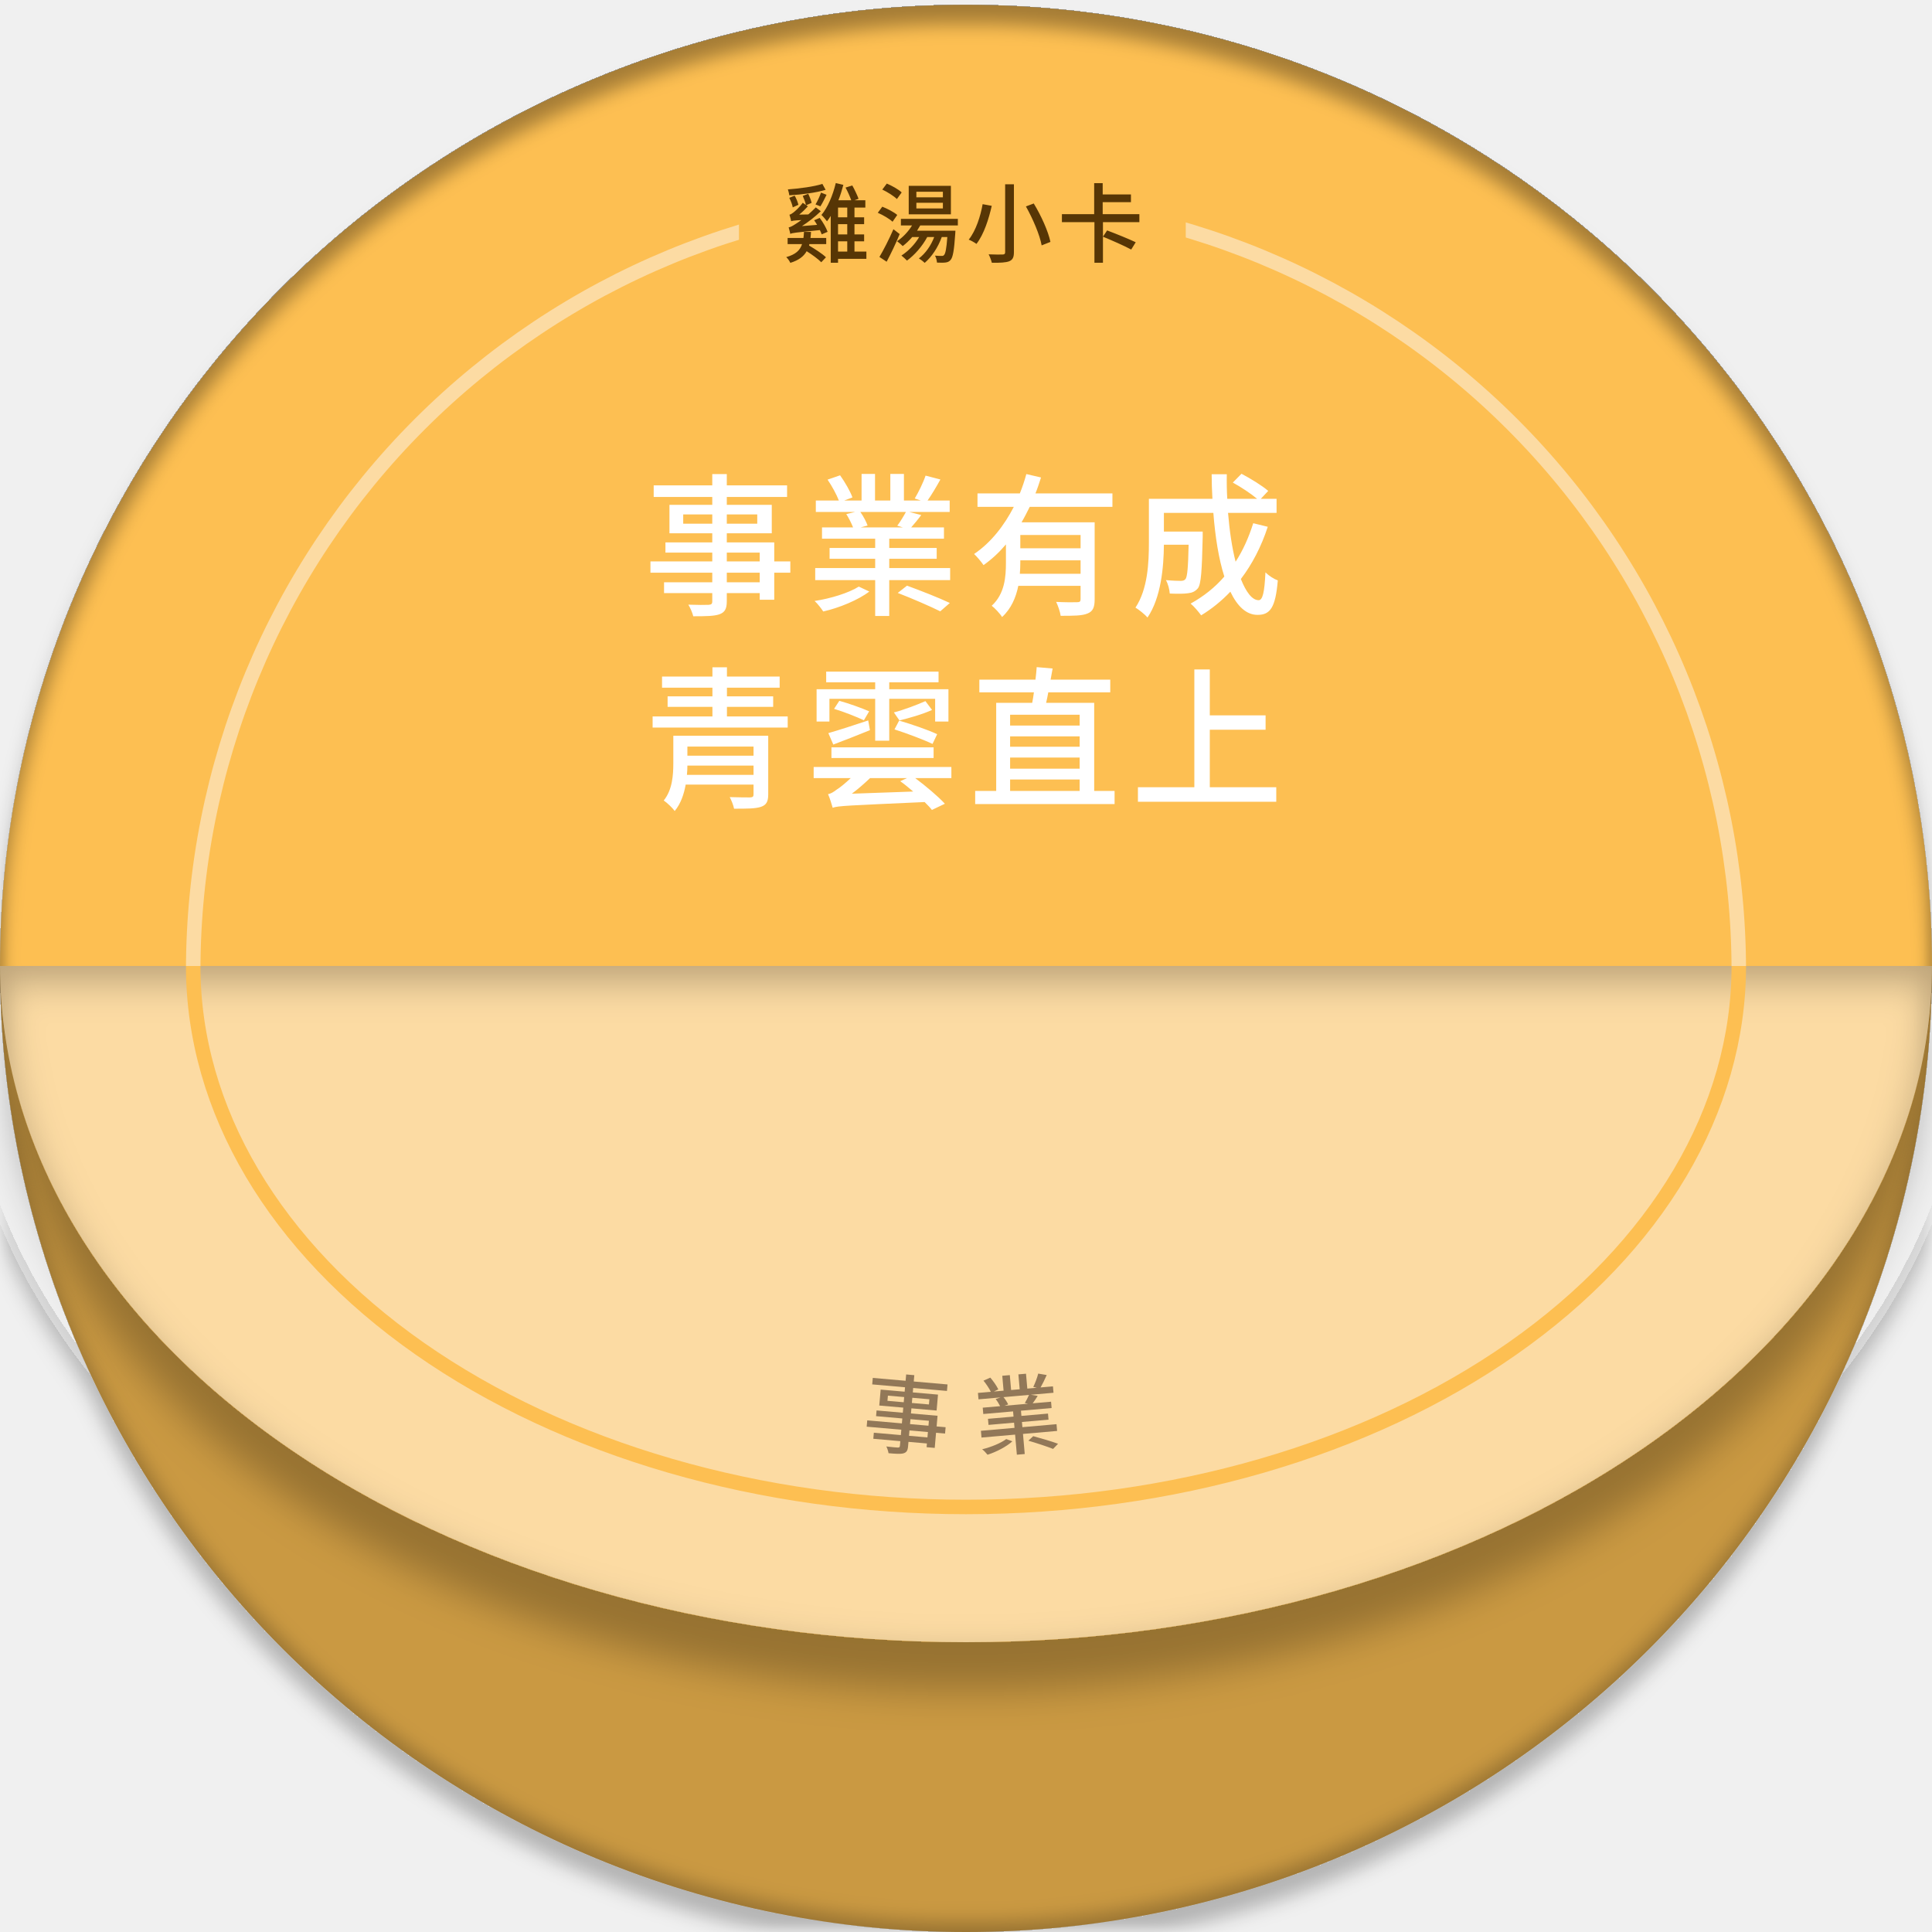
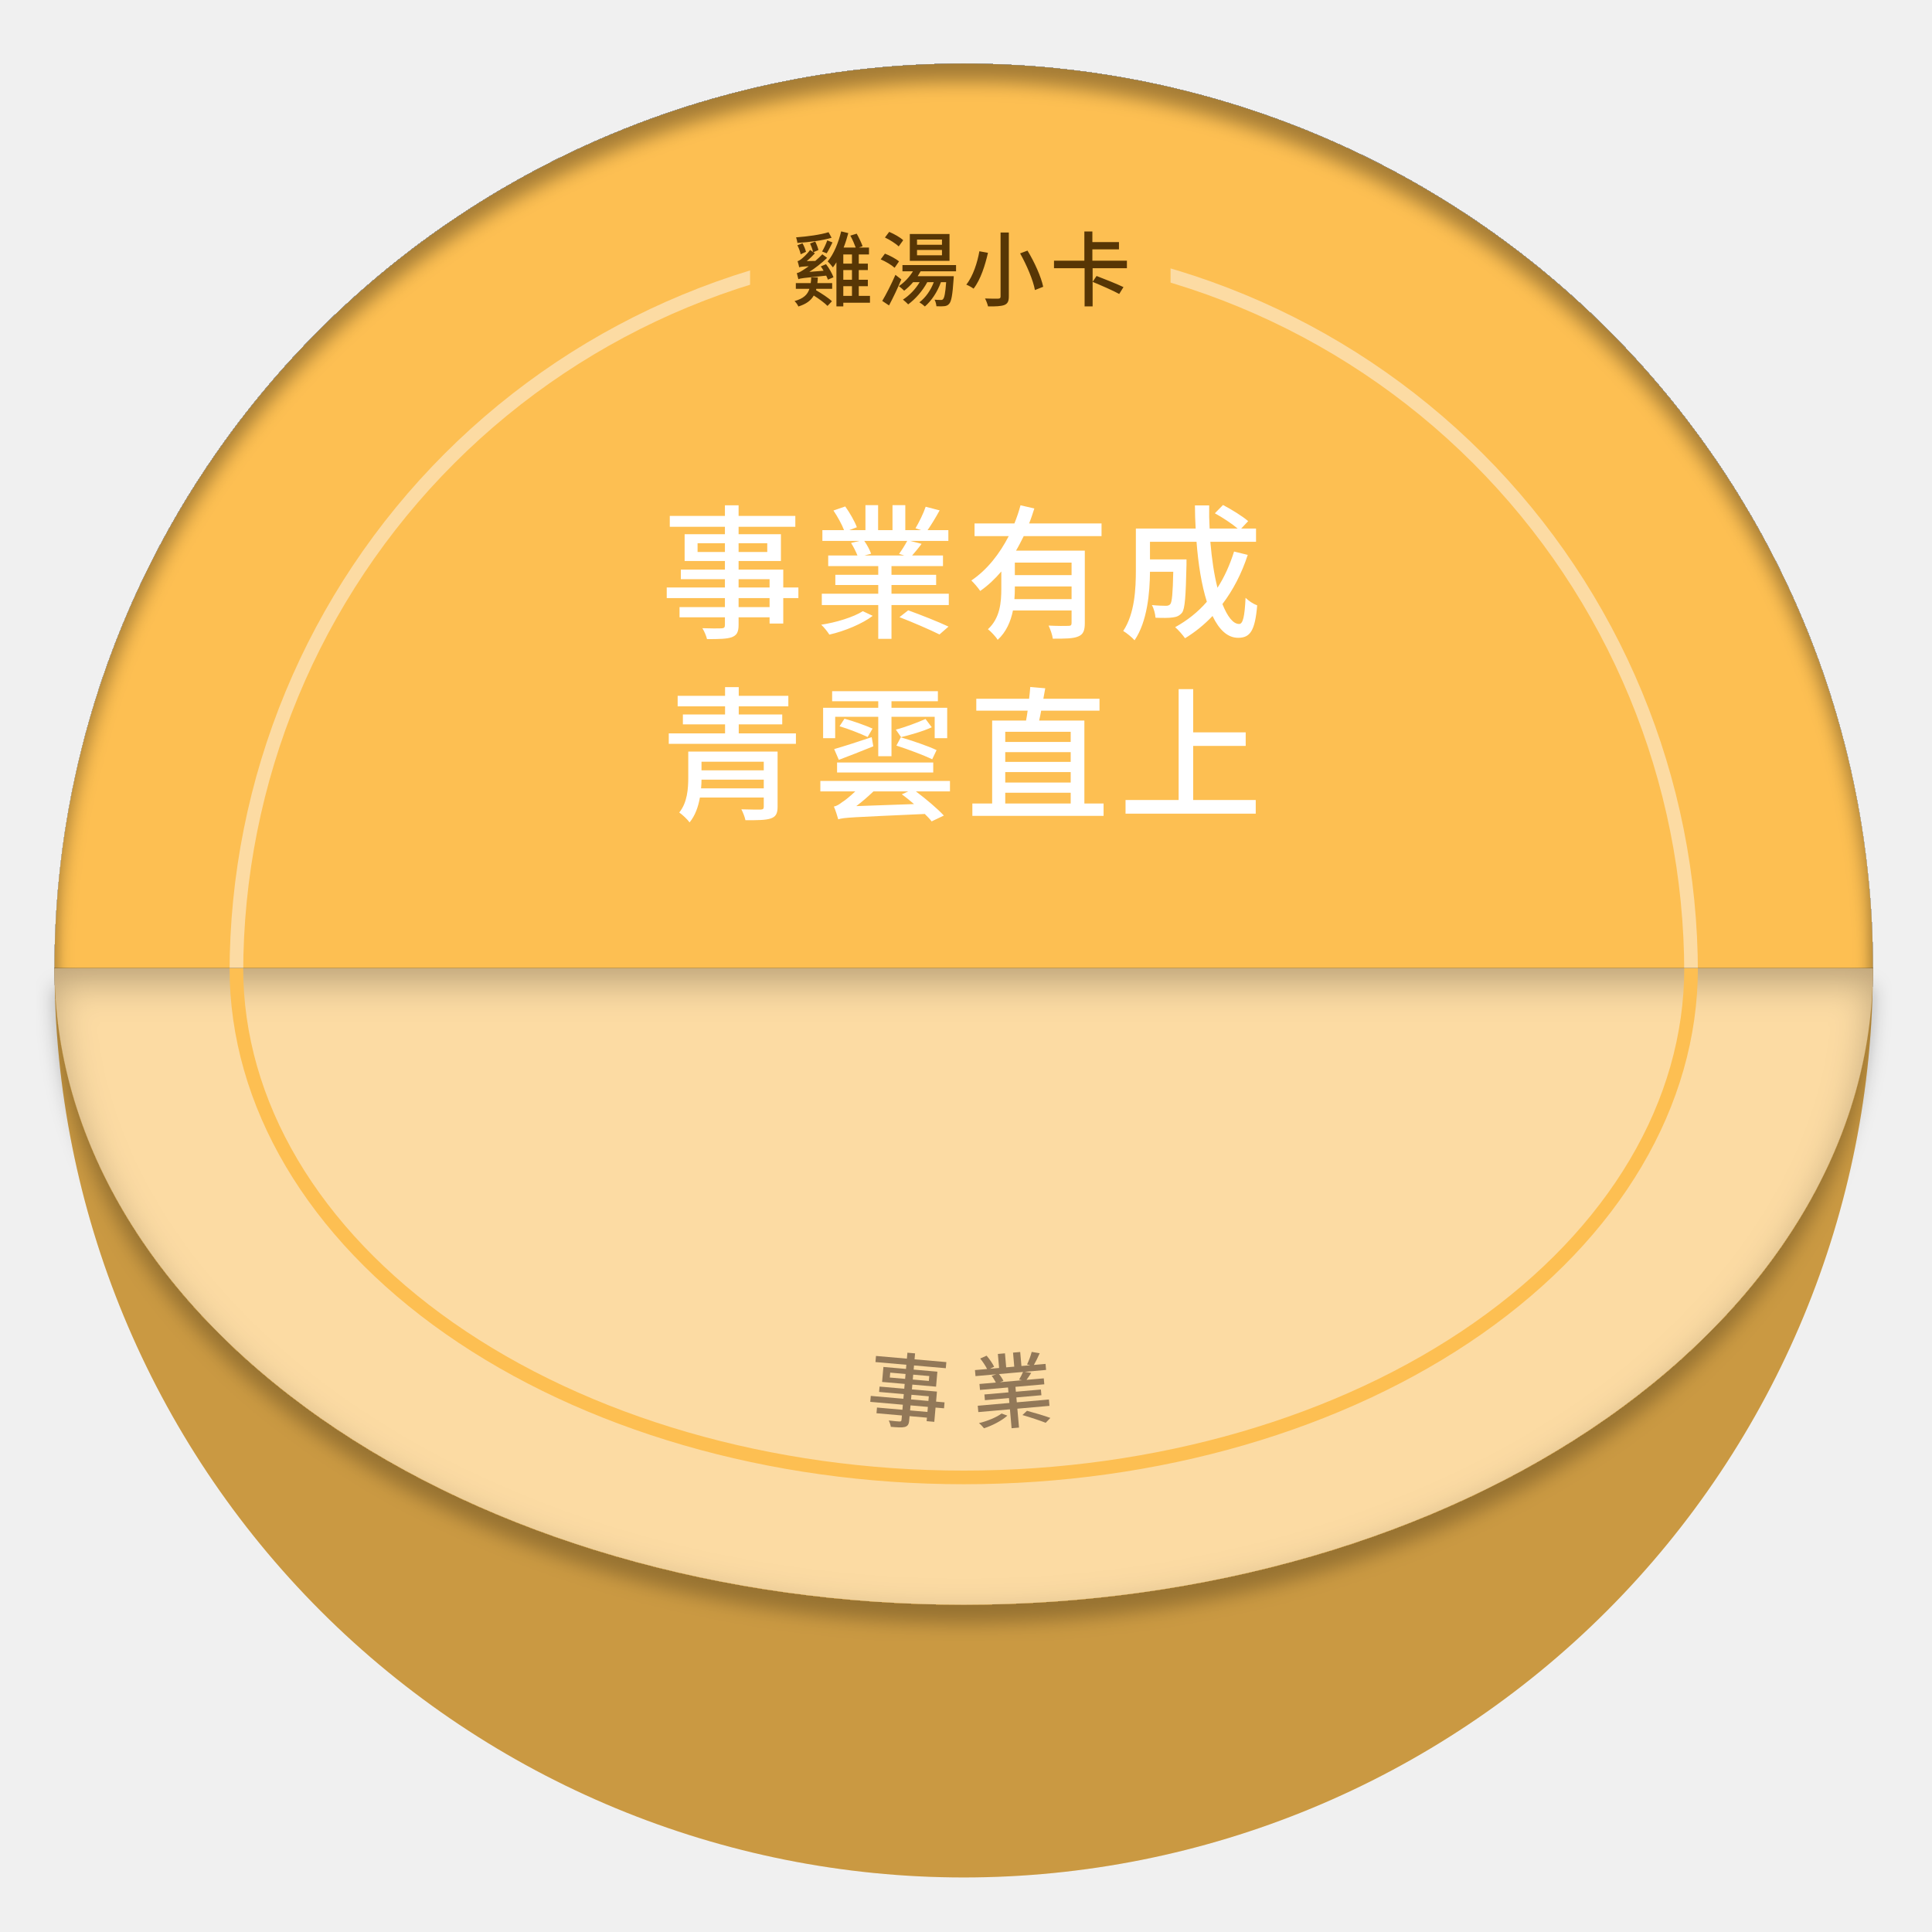
- <svg xmlns="http://www.w3.org/2000/svg" width="400" height="400" viewBox="0 0 400 400" fill="none">
-   <g clip-path="url(#clip0_114_12904)">
-     <g filter="url(#filter0_d_114_12904)">
-       <g filter="url(#filter1_i_114_12904)">
-         <path d="M400 200C400 147.222 378.929 96.606 341.421 59.286C303.914 21.966 253.043 1 200 1C146.957 1 96.086 21.966 58.579 59.286C21.071 96.606 8.00932e-06 147.222 0 200L400 200Z" fill="#FDBF52" />
-       </g>
-       <path d="M360 201C360 158.565 343.143 117.869 313.137 87.863C283.131 57.857 242.435 41 200 41C157.565 41 116.869 57.857 86.863 87.863C56.857 117.869 40 158.565 40 201" stroke="#FCDBA3" stroke-width="3" />
-       <g filter="url(#filter2_i_114_12904)">
-         <path d="M1.74846e-05 200C1.28474e-05 253.043 21.071 303.914 58.579 341.421C96.086 378.929 146.957 400 200 400C253.043 400 303.914 378.929 341.421 341.421C378.929 303.914 400 253.043 400 200L200 200L1.74846e-05 200Z" fill="#FDBF52" />
-         <path d="M1.74846e-05 200C1.28474e-05 253.043 21.071 303.914 58.579 341.421C96.086 378.929 146.957 400 200 400C253.043 400 303.914 378.929 341.421 341.421C378.929 303.914 400 253.043 400 200L200 200L1.74846e-05 200Z" fill="black" fill-opacity="0.2" />
-       </g>
-       <g filter="url(#filter3_di_114_12904)">
-         <path d="M1.22392e-05 200C8.99315e-06 237.13 21.071 272.74 58.579 298.995C96.086 325.25 146.957 340 200 340C253.043 340 303.914 325.25 341.421 298.995C378.929 272.74 400 237.13 400 200L200 200L1.22392e-05 200Z" fill="#FCDBA3" />
-       </g>
-       <path d="M40 200C40 229.704 56.857 258.192 86.863 279.196C116.869 300.2 157.565 312 200 312C242.435 312 283.131 300.2 313.137 279.196C343.143 258.192 360 229.704 360 200" stroke="#FDBF52" stroke-width="3" />
-       <path d="M157.292 120.552H150.476V118.568H157.292V120.552ZM150.476 114.408H157.292V116.232H150.476V114.408ZM141.452 108.424V106.504H147.468V108.424H141.452ZM156.78 106.504V108.424H150.476V106.504H156.78ZM163.628 116.232H160.3V112.296H150.476V110.408H159.788V104.52H150.476V102.888H162.956V100.488H150.476V98.152H147.468V100.488H135.34V102.888H147.468V104.52H138.604V110.408H147.468V112.296H137.772V114.408H147.468V116.232H134.668V118.568H147.468V120.552H137.484V122.792H147.468V124.488C147.468 125.032 147.276 125.192 146.7 125.224C146.188 125.256 144.268 125.256 142.508 125.192C142.924 125.832 143.372 126.92 143.532 127.592C146.22 127.592 147.884 127.56 148.972 127.176C150.06 126.76 150.476 126.088 150.476 124.456V122.792H157.292V124.168H160.3V118.568H163.628V116.232ZM177.804 121.448C175.756 122.76 171.884 123.944 168.652 124.424C169.26 124.968 170.028 125.96 170.444 126.6C173.74 125.864 177.74 124.2 179.98 122.472L177.804 121.448ZM185.868 122.76C188.78 123.88 192.684 125.576 194.668 126.568L196.652 124.84C194.508 123.816 190.604 122.28 187.788 121.256L185.868 122.76ZM187.564 105.992C187.116 106.824 186.38 108.04 185.772 108.84L186.924 109.192H178.188L179.628 108.808C179.372 108.072 178.764 106.888 178.124 105.992H187.564ZM184.108 117.608V115.688H193.932V113.448H184.108V111.528H195.436V109.192H188.652C189.292 108.456 190.028 107.592 190.732 106.632L188.236 105.992H196.62V103.624H192.044C192.876 102.44 193.836 100.84 194.7 99.272L191.628 98.472C191.148 99.912 190.156 101.928 189.388 103.208L190.636 103.624H187.148V98.12H184.332V103.624H181.164V98.12H178.38V103.624H174.796L176.492 102.984C176.044 101.736 174.924 99.784 173.932 98.408L171.34 99.304C172.236 100.616 173.196 102.376 173.676 103.624H168.908V105.992H177.068L175.212 106.44C175.756 107.272 176.3 108.392 176.62 109.192H170.188V111.528H181.196V113.448H171.756V115.688H181.196V117.608H168.78V120.104H181.196V127.528H184.108V120.104H196.716V117.608H184.108ZM223.724 113.512H211.244V110.76H223.724V113.512ZM211.148 118.792C211.212 118.024 211.244 117.256 211.244 116.552V116.008H223.724V118.792H211.148ZM230.316 104.936V102.152H214.38C214.828 101.064 215.18 99.944 215.532 98.856L212.492 98.152C212.14 99.464 211.692 100.808 211.148 102.152H202.38V104.936H209.9C207.916 108.776 205.196 112.328 201.676 114.696C202.284 115.272 203.18 116.328 203.628 117C205.356 115.784 206.892 114.344 208.268 112.712V116.488C208.268 119.464 208.012 122.952 205.324 125.416C205.9 125.832 207.084 127.08 207.468 127.752C209.356 126.024 210.348 123.688 210.828 121.288H223.724V124.04C223.724 124.52 223.564 124.68 223.02 124.68C222.476 124.712 220.556 124.712 218.668 124.616C219.052 125.416 219.5 126.696 219.596 127.496C222.252 127.496 224.044 127.496 225.164 127.016C226.316 126.568 226.636 125.672 226.636 124.072V108.136H211.5C212.108 107.112 212.652 106.024 213.196 104.936H230.316ZM259.468 108.328C258.54 111.272 257.356 113.928 255.82 116.296C255.084 113.448 254.572 109.992 254.252 106.184H264.3V103.272H261.036L262.572 101.64C261.324 100.552 258.924 99.08 257.036 98.088L255.244 99.912C256.94 100.84 259.02 102.216 260.268 103.272H254.092C253.996 101.608 253.964 99.912 253.996 98.184H250.86C250.86 99.88 250.924 101.608 251.02 103.272H237.868V112.328C237.868 116.456 237.644 121.96 235.084 125.8C235.756 126.184 237.068 127.24 237.58 127.848C240.396 123.72 240.94 117.32 240.972 112.776H246.092C245.996 117.608 245.804 119.432 245.452 119.88C245.228 120.168 244.908 120.264 244.46 120.264C243.948 120.264 242.7 120.232 241.388 120.104C241.836 120.872 242.124 122.024 242.188 122.888C243.724 122.952 245.164 122.952 245.964 122.824C246.828 122.728 247.436 122.472 248.012 121.8C248.684 120.904 248.844 118.152 249.004 111.208V110.056H240.972V106.184H251.212C251.596 111.176 252.332 115.752 253.484 119.368C251.532 121.64 249.164 123.496 246.508 124.968C247.18 125.512 248.236 126.76 248.684 127.4C250.892 126.056 252.908 124.424 254.732 122.504C256.172 125.512 258.028 127.304 260.364 127.304C262.988 127.304 264.076 125.8 264.556 120.168C263.756 119.88 262.7 119.208 261.996 118.504C261.804 122.632 261.42 124.264 260.588 124.264C259.244 124.264 257.996 122.6 256.908 119.88C259.244 116.808 261.132 113.192 262.476 109.064L259.468 108.328ZM142.22 160.424C142.284 159.784 142.316 159.112 142.316 158.504H156.012V160.424H142.22ZM156.012 154.568V156.456H142.316V154.568H156.012ZM159.052 152.328H139.404V158.024C139.404 160.456 139.212 163.528 137.42 165.736C138.06 166.152 139.276 167.304 139.692 167.912C140.94 166.408 141.612 164.424 141.964 162.44H156.012V164.456C156.012 164.936 155.852 165.064 155.308 165.096C154.828 165.096 152.844 165.096 151.084 165.032C151.436 165.704 151.852 166.728 151.98 167.432C154.604 167.432 156.396 167.432 157.548 167.048C158.668 166.664 159.052 165.96 159.052 164.488V152.328ZM150.508 148.328V146.344H160.076V144.168H150.508V142.376H161.42V140.072H150.508V138.152H147.5V140.072H137.068V142.376H147.5V144.168H138.22V146.344H147.5V148.328H135.116V150.632H163.084V148.328H150.508ZM171.724 144.68H181.196V153.352H184.108V144.68H193.612V149.384H196.364V142.696H184.108V141.256H194.316V139.048H171.052V141.256H181.196V142.696H169.068V149.384H171.724V144.68ZM172.524 154.152C174.764 153.32 177.484 152.232 180.108 151.176L179.756 149.16C176.716 150.184 173.612 151.176 171.5 151.784L172.524 154.152ZM172.684 146.76C174.732 147.368 177.452 148.456 178.86 149.128L179.948 147.272C178.508 146.632 175.756 145.64 173.772 145.096L172.684 146.76ZM193.292 154.728H172.14V156.936H193.292V154.728ZM185.196 151.016C187.788 151.848 191.276 153.16 193.068 154.024L194.028 152.008C192.172 151.112 188.652 149.928 186.156 149.192L185.196 151.016ZM191.596 145.16C189.932 145.896 187.02 147.016 185.068 147.496L186.22 149.16C188.172 148.68 190.956 147.912 192.972 146.984L191.596 145.16ZM176.364 164.328C177.644 163.368 178.924 162.248 180.14 161.096H187.788L186.38 161.736C187.244 162.344 188.172 163.112 189.068 163.88L176.364 164.328ZM196.972 158.792H168.46V161.096H176.14C174.956 162.216 173.804 163.144 173.292 163.432C172.588 163.976 172.012 164.328 171.436 164.424C171.788 165.192 172.236 166.632 172.396 167.24C173.58 166.824 175.308 166.792 191.436 166.056C192.044 166.664 192.588 167.208 192.94 167.688L195.628 166.408C194.252 164.904 191.66 162.728 189.484 161.096H196.972V158.792ZM209.132 161.384H223.532V163.752H209.132V161.384ZM223.532 147.976V150.216H209.132V147.976H223.532ZM223.532 154.6H209.132V152.456H223.532V154.6ZM209.132 156.84H223.532V159.144H209.132V156.84ZM226.54 163.752V145.512H216.588C216.748 144.808 216.908 144.104 217.036 143.336H229.868V140.712H217.516L217.932 138.408L214.636 138.12C214.572 138.888 214.508 139.816 214.38 140.712H202.764V143.336H214.06C213.964 144.104 213.836 144.84 213.708 145.512H206.252V163.752H201.9V166.472H230.764V163.752H226.54ZM250.476 162.984V151.08H262.028V148.104H250.476V138.6H247.276V162.984H235.596V165.992H264.236V162.984H250.476Z" fill="white" />
-       <rect x="153" y="32" width="92.5" height="26" fill="#FDBF52" />
-       <path d="M170.268 38.078C168.522 38.636 165.588 39.032 163.122 39.212C163.23 39.554 163.374 40.058 163.41 40.436C165.93 40.292 168.936 39.914 170.934 39.302L170.268 38.078ZM169.854 42.722C170.25 42.11 170.7 41.21 171.132 40.328L169.98 39.878C169.728 40.634 169.242 41.66 168.846 42.326L169.854 42.722ZM165.3 42.398C165.174 41.858 164.868 41.084 164.526 40.508L163.41 40.958C163.716 41.552 164.04 42.38 164.13 42.938L165.3 42.398ZM166.452 48.014C166.434 48.464 166.398 48.896 166.344 49.274H163.068V50.534H166.056C165.642 51.83 164.742 52.676 162.78 53.234C163.086 53.504 163.482 54.062 163.626 54.422C165.372 53.882 166.398 53.09 167.01 52.01C168.162 52.73 169.404 53.648 170.034 54.296L171.006 53.27C170.25 52.532 168.738 51.56 167.514 50.84L167.568 50.534H171.06V49.274H167.802C167.856 48.878 167.892 48.446 167.91 48.014H166.452ZM168.558 45.602C168.774 45.89 168.972 46.214 169.17 46.556L166.038 46.808C167.352 45.962 168.684 44.936 169.944 43.73L168.9 42.938C168.414 43.442 167.874 43.946 167.352 44.396L165.462 44.432C166.074 43.946 166.704 43.334 167.262 42.722L166.92 42.488L168.036 42.002C167.928 41.48 167.622 40.706 167.334 40.13L166.2 40.562C166.47 41.156 166.758 41.912 166.848 42.434L166.2 41.984C165.534 42.938 164.544 43.784 164.238 44.018C163.95 44.234 163.698 44.396 163.446 44.45C163.572 44.81 163.752 45.512 163.806 45.8C164.04 45.71 164.364 45.638 165.912 45.566C165.372 45.944 164.94 46.25 164.688 46.394C164.112 46.772 163.68 47.006 163.284 47.078C163.392 47.438 163.572 48.158 163.626 48.428C164.04 48.212 164.652 48.158 169.746 47.636C169.908 47.96 170.034 48.266 170.124 48.518L171.348 47.996C171.06 47.186 170.394 45.998 169.71 45.116L168.558 45.602ZM173.508 49.958H175.416V52.082H173.508V49.958ZM175.416 44.99H173.508V42.974H175.416V44.99ZM175.416 48.536H173.508V46.412H175.416V48.536ZM179.376 52.082H176.91V49.958H178.908V48.536H176.91V46.412H178.908V44.99H176.91V42.974H179.16V41.462H176.91L177.756 41.156C177.486 40.418 176.946 39.266 176.46 38.402L175.056 38.834C175.506 39.626 175.974 40.724 176.244 41.462H173.58C173.994 40.436 174.318 39.356 174.606 38.276L173.04 37.898C172.428 40.418 171.402 42.92 170.07 44.504C170.412 44.81 170.988 45.494 171.222 45.818C171.492 45.476 171.744 45.116 171.996 44.702V54.404H173.508V53.594H179.376V52.082ZM195.216 40.85H189.726V39.698H195.216V40.85ZM195.216 43.154H189.726V41.984H195.216V43.154ZM196.872 38.474H188.142V44.378H196.872V38.474ZM186.684 39.842C186.036 39.212 184.668 38.456 183.606 38.006L182.67 39.248C183.732 39.752 185.082 40.598 185.694 41.21L186.684 39.842ZM185.766 44.504C185.1 43.928 183.732 43.208 182.67 42.794L181.734 44.054C182.832 44.522 184.164 45.314 184.794 45.908L185.766 44.504ZM184.974 47.456C184.092 49.508 182.904 51.812 182.076 53.198L183.57 54.188C184.47 52.496 185.496 50.354 186.27 48.464L184.974 47.456ZM198.312 46.682V45.314H186.522V46.682H188.826C188.052 47.96 186.918 49.148 185.73 49.94C186.072 50.192 186.648 50.678 186.9 50.948C187.566 50.444 188.25 49.796 188.862 49.076H190.302C189.402 50.606 188.052 51.992 186.63 52.91C186.954 53.162 187.53 53.684 187.782 53.954C189.366 52.784 190.932 51.02 191.976 49.076H193.416C192.732 50.876 191.616 52.46 190.248 53.504C190.59 53.702 191.202 54.17 191.454 54.422C192.912 53.162 194.19 51.254 194.982 49.076H196.134C195.954 51.524 195.738 52.496 195.468 52.784C195.324 52.964 195.18 53 194.946 52.982C194.712 52.982 194.172 52.982 193.578 52.928C193.812 53.306 193.956 53.936 193.992 54.368C194.694 54.404 195.378 54.404 195.756 54.35C196.188 54.296 196.512 54.17 196.8 53.828C197.286 53.288 197.538 51.884 197.772 48.41C197.79 48.194 197.808 47.762 197.808 47.762H189.87C190.104 47.402 190.32 47.042 190.518 46.682H198.312ZM208.104 38.15V52.208C208.104 52.568 207.978 52.676 207.6 52.694C207.222 52.712 205.908 52.712 204.684 52.658C204.954 53.144 205.242 53.936 205.35 54.404C207.06 54.422 208.212 54.368 208.932 54.098C209.634 53.81 209.922 53.324 209.922 52.208V38.15H208.104ZM212.406 42.74C213.864 45.332 215.286 48.68 215.664 50.804L217.482 50.084C217.032 47.906 215.556 44.63 214.026 42.128L212.406 42.74ZM203.442 42.272C203.028 44.648 202.074 47.744 200.562 49.616C201.012 49.778 201.75 50.192 202.164 50.498C203.73 48.5 204.738 45.242 205.332 42.614L203.442 42.272ZM235.14 50.156C233.754 49.49 231.036 48.392 229.218 47.708L228.354 49.004C230.226 49.778 232.908 50.948 234.204 51.668L235.14 50.156ZM235.896 45.998V44.342H228.3V41.858H234.15V40.256H228.3V37.916H226.536V44.342H219.858V45.998H226.59V54.404H228.354V45.998H235.896Z" fill="#573605" />
-       <path d="M192.018 297.6L188.199 297.266L188.296 296.154L192.115 296.488L192.018 297.6ZM188.5 293.823L192.319 294.157L192.23 295.179L188.411 294.845L188.5 293.823ZM183.737 290.028L183.831 288.952L187.202 289.247L187.108 290.323L183.737 290.028ZM192.42 289.703L192.326 290.779L188.793 290.47L188.887 289.394L192.42 289.703ZM195.78 295.49L193.916 295.327L194.108 293.121L188.604 292.64L188.696 291.582L193.914 292.038L194.203 288.739L188.985 288.282L189.065 287.368L196.058 287.98L196.176 286.635L189.182 286.023L189.297 284.714L187.611 284.567L187.497 285.876L180.701 285.281L180.583 286.626L187.379 287.22L187.299 288.135L182.332 287.7L182.043 291L187.011 291.434L186.918 292.492L181.485 292.017L181.381 293.2L186.814 293.676L186.725 294.698L179.552 294.07L179.438 295.379L186.61 296.007L186.513 297.119L180.919 296.629L180.809 297.884L186.403 298.374L186.32 299.324C186.294 299.629 186.178 299.709 185.854 299.699C185.565 299.692 184.489 299.598 183.506 299.475C183.708 299.855 183.906 300.486 183.963 300.871C185.469 301.002 186.403 301.066 187.031 300.904C187.661 300.724 187.927 300.368 188.007 299.454L188.089 298.521L191.908 298.855L191.841 299.626L193.526 299.774L193.801 296.636L195.666 296.799L195.78 295.49Z" fill="#927858" />
-       <path d="M208.331 297.941C207.248 298.776 205.136 299.63 203.349 300.057C203.716 300.332 204.195 300.85 204.46 301.189C206.271 300.615 208.43 299.486 209.601 298.408L208.331 297.941ZM212.915 298.281C214.601 298.765 216.872 299.524 218.032 299.983L219.059 298.917C217.808 298.449 215.545 297.779 213.917 297.344L212.915 298.281ZM213.043 288.801C212.833 289.29 212.48 290.007 212.178 290.485L212.841 290.626L207.946 291.054L208.734 290.768C208.554 290.368 208.156 289.735 207.753 289.264L213.043 288.801ZM211.676 295.48L211.582 294.404L217.087 293.922L216.977 292.667L211.472 293.149L211.378 292.073L217.725 291.518L217.611 290.209L213.809 290.541C214.132 290.097 214.502 289.577 214.849 289.005L213.419 288.768L218.117 288.357L218.001 287.03L215.437 287.255C215.845 286.551 216.305 285.607 216.712 284.686L214.951 284.388C214.753 285.219 214.296 286.397 213.928 287.152L214.648 287.324L212.694 287.495L212.424 284.411L210.846 284.549L211.116 287.633L209.34 287.788L209.071 284.704L207.511 284.84L207.78 287.925L205.772 288.1L206.691 287.659C206.379 286.981 205.656 285.942 205.032 285.22L203.624 285.849C204.19 286.54 204.814 287.479 205.144 288.155L202.473 288.389L202.589 289.716L207.161 289.316L206.143 289.658C206.489 290.097 206.849 290.698 207.067 291.131L203.463 291.446L203.577 292.755L209.746 292.216L209.84 293.292L204.55 293.754L204.66 295.01L209.95 294.547L210.044 295.623L203.087 296.231L203.209 297.63L210.166 297.021L210.53 301.181L212.162 301.039L211.798 296.879L218.863 296.26L218.741 294.862L211.676 295.48Z" fill="#927858" />
-     </g>
+ <svg xmlns="http://www.w3.org/2000/svg" width="425" height="425" viewBox="0 0 425 425" fill="none">
+   <g filter="url(#filter0_i_114_12904)">
+     <path d="M412 213C412 160.222 390.929 109.605 353.421 72.286C315.914 34.966 265.043 14 212 14C158.957 14 108.086 34.966 70.579 72.286C33.071 109.605 12 160.222 12 213L412 213Z" fill="#FDBF52" />
  </g>
+   <path d="M372 214C372 171.565 355.143 130.869 325.137 100.863C295.131 70.857 254.435 54 212 54C169.565 54 128.869 70.857 98.863 100.863C68.857 130.869 52 171.565 52 214" stroke="#FCDBA3" stroke-width="3" />
+   <path d="M12 213C12 266.043 33.071 316.914 70.579 354.421C108.086 391.929 158.957 413 212 413C265.043 413 315.914 391.929 353.421 354.421C390.929 316.914 412 266.043 412 213L212 213L12 213Z" fill="#FDBF52" />
+   <path d="M12 213C12 266.043 33.071 316.914 70.579 354.421C108.086 391.929 158.957 413 212 413C265.043 413 315.914 391.929 353.421 354.421C390.929 316.914 412 266.043 412 213L212 213L12 213Z" fill="black" fill-opacity="0.2" />
+   <g filter="url(#filter1_di_114_12904)">
+     <path d="M12 213C12 250.13 33.071 285.74 70.579 311.995C108.086 338.25 158.957 353 212 353C265.043 353 315.914 338.25 353.421 311.995C390.929 285.74 412 250.13 412 213L212 213L12 213Z" fill="#FCDBA3" />
+   </g>
+   <path d="M52 213C52 242.704 68.857 271.192 98.863 292.196C128.869 313.2 169.565 325 212 325C254.435 325 295.131 313.2 325.137 292.196C355.143 271.192 372 242.704 372 213" stroke="#FDBF52" stroke-width="3" />
+   <path d="M169.292 133.552H162.476V131.568H169.292V133.552ZM162.476 127.408H169.292V129.232H162.476V127.408ZM153.452 121.424V119.504H159.468V121.424H153.452ZM168.78 119.504V121.424H162.476V119.504H168.78ZM175.628 129.232H172.3V125.296H162.476V123.408H171.788V117.52H162.476V115.888H174.956V113.488H162.476V111.152H159.468V113.488H147.34V115.888H159.468V117.52H150.604V123.408H159.468V125.296H149.772V127.408H159.468V129.232H146.668V131.568H159.468V133.552H149.484V135.792H159.468V137.488C159.468 138.032 159.276 138.192 158.7 138.224C158.188 138.256 156.268 138.256 154.508 138.192C154.924 138.832 155.372 139.92 155.532 140.592C158.22 140.592 159.884 140.56 160.972 140.176C162.06 139.76 162.476 139.088 162.476 137.456V135.792H169.292V137.168H172.3V131.568H175.628V129.232ZM189.804 134.448C187.756 135.76 183.884 136.944 180.652 137.424C181.26 137.968 182.028 138.96 182.444 139.6C185.74 138.864 189.74 137.2 191.98 135.472L189.804 134.448ZM197.868 135.76C200.78 136.88 204.684 138.576 206.668 139.568L208.652 137.84C206.508 136.816 202.604 135.28 199.788 134.256L197.868 135.76ZM199.564 118.992C199.116 119.824 198.38 121.04 197.772 121.84L198.924 122.192H190.188L191.628 121.808C191.372 121.072 190.764 119.888 190.124 118.992H199.564ZM196.108 130.608V128.688H205.932V126.448H196.108V124.528H207.436V122.192H200.652C201.292 121.456 202.028 120.592 202.732 119.632L200.236 118.992H208.62V116.624H204.044C204.876 115.44 205.836 113.84 206.7 112.272L203.628 111.472C203.148 112.912 202.156 114.928 201.388 116.208L202.636 116.624H199.148V111.12H196.332V116.624H193.164V111.12H190.38V116.624H186.796L188.492 115.984C188.044 114.736 186.924 112.784 185.932 111.408L183.34 112.304C184.236 113.616 185.196 115.376 185.676 116.624H180.908V118.992H189.068L187.212 119.44C187.756 120.272 188.3 121.392 188.62 122.192H182.188V124.528H193.196V126.448H183.756V128.688H193.196V130.608H180.78V133.104H193.196V140.528H196.108V133.104H208.716V130.608H196.108ZM235.724 126.512H223.244V123.76H235.724V126.512ZM223.148 131.792C223.212 131.024 223.244 130.256 223.244 129.552V129.008H235.724V131.792H223.148ZM242.316 117.936V115.152H226.38C226.828 114.064 227.18 112.944 227.532 111.856L224.492 111.152C224.14 112.464 223.692 113.808 223.148 115.152H214.38V117.936H221.9C219.916 121.776 217.196 125.328 213.676 127.696C214.284 128.272 215.18 129.328 215.628 130C217.356 128.784 218.892 127.344 220.268 125.712V129.488C220.268 132.464 220.012 135.952 217.324 138.416C217.9 138.832 219.084 140.08 219.468 140.752C221.356 139.024 222.348 136.688 222.828 134.288H235.724V137.04C235.724 137.52 235.564 137.68 235.02 137.68C234.476 137.712 232.556 137.712 230.668 137.616C231.052 138.416 231.5 139.696 231.596 140.496C234.252 140.496 236.044 140.496 237.164 140.016C238.316 139.568 238.636 138.672 238.636 137.072V121.136H223.5C224.108 120.112 224.652 119.024 225.196 117.936H242.316ZM271.468 121.328C270.54 124.272 269.356 126.928 267.82 129.296C267.084 126.448 266.572 122.992 266.252 119.184H276.3V116.272H273.036L274.572 114.64C273.324 113.552 270.924 112.08 269.036 111.088L267.244 112.912C268.94 113.84 271.02 115.216 272.268 116.272H266.092C265.996 114.608 265.964 112.912 265.996 111.184H262.86C262.86 112.88 262.924 114.608 263.02 116.272H249.868V125.328C249.868 129.456 249.644 134.96 247.084 138.8C247.756 139.184 249.068 140.24 249.58 140.848C252.396 136.72 252.94 130.32 252.972 125.776H258.092C257.996 130.608 257.804 132.432 257.452 132.88C257.228 133.168 256.908 133.264 256.46 133.264C255.948 133.264 254.7 133.232 253.388 133.104C253.836 133.872 254.124 135.024 254.188 135.888C255.724 135.952 257.164 135.952 257.964 135.824C258.828 135.728 259.436 135.472 260.012 134.8C260.684 133.904 260.844 131.152 261.004 124.208V123.056H252.972V119.184H263.212C263.596 124.176 264.332 128.752 265.484 132.368C263.532 134.64 261.164 136.496 258.508 137.968C259.18 138.512 260.236 139.76 260.684 140.4C262.892 139.056 264.908 137.424 266.732 135.504C268.172 138.512 270.028 140.304 272.364 140.304C274.988 140.304 276.076 138.8 276.556 133.168C275.756 132.88 274.7 132.208 273.996 131.504C273.804 135.632 273.42 137.264 272.588 137.264C271.244 137.264 269.996 135.6 268.908 132.88C271.244 129.808 273.132 126.192 274.476 122.064L271.468 121.328ZM154.22 173.424C154.284 172.784 154.316 172.112 154.316 171.504H168.012V173.424H154.22ZM168.012 167.568V169.456H154.316V167.568H168.012ZM171.052 165.328H151.404V171.024C151.404 173.456 151.212 176.528 149.42 178.736C150.06 179.152 151.276 180.304 151.692 180.912C152.94 179.408 153.612 177.424 153.964 175.44H168.012V177.456C168.012 177.936 167.852 178.064 167.308 178.096C166.828 178.096 164.844 178.096 163.084 178.032C163.436 178.704 163.852 179.728 163.98 180.432C166.604 180.432 168.396 180.432 169.548 180.048C170.668 179.664 171.052 178.96 171.052 177.488V165.328ZM162.508 161.328V159.344H172.076V157.168H162.508V155.376H173.42V153.072H162.508V151.152H159.5V153.072H149.068V155.376H159.5V157.168H150.22V159.344H159.5V161.328H147.116V163.632H175.084V161.328H162.508ZM183.724 157.68H193.196V166.352H196.108V157.68H205.612V162.384H208.364V155.696H196.108V154.256H206.316V152.048H183.052V154.256H193.196V155.696H181.068V162.384H183.724V157.68ZM184.524 167.152C186.764 166.32 189.484 165.232 192.108 164.176L191.756 162.16C188.716 163.184 185.612 164.176 183.5 164.784L184.524 167.152ZM184.684 159.76C186.732 160.368 189.452 161.456 190.86 162.128L191.948 160.272C190.508 159.632 187.756 158.64 185.772 158.096L184.684 159.76ZM205.292 167.728H184.14V169.936H205.292V167.728ZM197.196 164.016C199.788 164.848 203.276 166.16 205.068 167.024L206.028 165.008C204.172 164.112 200.652 162.928 198.156 162.192L197.196 164.016ZM203.596 158.16C201.932 158.896 199.02 160.016 197.068 160.496L198.22 162.16C200.172 161.68 202.956 160.912 204.972 159.984L203.596 158.16ZM188.364 177.328C189.644 176.368 190.924 175.248 192.14 174.096H199.788L198.38 174.736C199.244 175.344 200.172 176.112 201.068 176.88L188.364 177.328ZM208.972 171.792H180.46V174.096H188.14C186.956 175.216 185.804 176.144 185.292 176.432C184.588 176.976 184.012 177.328 183.436 177.424C183.788 178.192 184.236 179.632 184.396 180.24C185.58 179.824 187.308 179.792 203.436 179.056C204.044 179.664 204.588 180.208 204.94 180.688L207.628 179.408C206.252 177.904 203.66 175.728 201.484 174.096H208.972V171.792ZM221.132 174.384H235.532V176.752H221.132V174.384ZM235.532 160.976V163.216H221.132V160.976H235.532ZM235.532 167.6H221.132V165.456H235.532V167.6ZM221.132 169.84H235.532V172.144H221.132V169.84ZM238.54 176.752V158.512H228.588C228.748 157.808 228.908 157.104 229.036 156.336H241.868V153.712H229.516L229.932 151.408L226.636 151.12C226.572 151.888 226.508 152.816 226.38 153.712H214.764V156.336H226.06C225.964 157.104 225.836 157.84 225.708 158.512H218.252V176.752H213.9V179.472H242.764V176.752H238.54ZM262.476 175.984V164.08H274.028V161.104H262.476V151.6H259.276V175.984H247.596V178.992H276.236V175.984H262.476Z" fill="white" />
+   <rect x="165" y="45" width="92.5" height="26" fill="#FDBF52" />
+   <path d="M182.268 51.078C180.522 51.636 177.588 52.032 175.122 52.212C175.23 52.554 175.374 53.058 175.41 53.436C177.93 53.292 180.936 52.914 182.934 52.302L182.268 51.078ZM181.854 55.722C182.25 55.11 182.7 54.21 183.132 53.328L181.98 52.878C181.728 53.634 181.242 54.66 180.846 55.326L181.854 55.722ZM177.3 55.398C177.174 54.858 176.868 54.084 176.526 53.508L175.41 53.958C175.716 54.552 176.04 55.38 176.13 55.938L177.3 55.398ZM178.452 61.014C178.434 61.464 178.398 61.896 178.344 62.274H175.068V63.534H178.056C177.642 64.83 176.742 65.676 174.78 66.234C175.086 66.504 175.482 67.062 175.626 67.422C177.372 66.882 178.398 66.09 179.01 65.01C180.162 65.73 181.404 66.648 182.034 67.296L183.006 66.27C182.25 65.532 180.738 64.56 179.514 63.84L179.568 63.534H183.06V62.274H179.802C179.856 61.878 179.892 61.446 179.91 61.014H178.452ZM180.558 58.602C180.774 58.89 180.972 59.214 181.17 59.556L178.038 59.808C179.352 58.962 180.684 57.936 181.944 56.73L180.9 55.938C180.414 56.442 179.874 56.946 179.352 57.396L177.462 57.432C178.074 56.946 178.704 56.334 179.262 55.722L178.92 55.488L180.036 55.002C179.928 54.48 179.622 53.706 179.334 53.13L178.2 53.562C178.47 54.156 178.758 54.912 178.848 55.434L178.2 54.984C177.534 55.938 176.544 56.784 176.238 57.018C175.95 57.234 175.698 57.396 175.446 57.45C175.572 57.81 175.752 58.512 175.806 58.8C176.04 58.71 176.364 58.638 177.912 58.566C177.372 58.944 176.94 59.25 176.688 59.394C176.112 59.772 175.68 60.006 175.284 60.078C175.392 60.438 175.572 61.158 175.626 61.428C176.04 61.212 176.652 61.158 181.746 60.636C181.908 60.96 182.034 61.266 182.124 61.518L183.348 60.996C183.06 60.186 182.394 58.998 181.71 58.116L180.558 58.602ZM185.508 62.958H187.416V65.082H185.508V62.958ZM187.416 57.99H185.508V55.974H187.416V57.99ZM187.416 61.536H185.508V59.412H187.416V61.536ZM191.376 65.082H188.91V62.958H190.908V61.536H188.91V59.412H190.908V57.99H188.91V55.974H191.16V54.462H188.91L189.756 54.156C189.486 53.418 188.946 52.266 188.46 51.402L187.056 51.834C187.506 52.626 187.974 53.724 188.244 54.462H185.58C185.994 53.436 186.318 52.356 186.606 51.276L185.04 50.898C184.428 53.418 183.402 55.92 182.07 57.504C182.412 57.81 182.988 58.494 183.222 58.818C183.492 58.476 183.744 58.116 183.996 57.702V67.404H185.508V66.594H191.376V65.082ZM207.216 53.85H201.726V52.698H207.216V53.85ZM207.216 56.154H201.726V54.984H207.216V56.154ZM208.872 51.474H200.142V57.378H208.872V51.474ZM198.684 52.842C198.036 52.212 196.668 51.456 195.606 51.006L194.67 52.248C195.732 52.752 197.082 53.598 197.694 54.21L198.684 52.842ZM197.766 57.504C197.1 56.928 195.732 56.208 194.67 55.794L193.734 57.054C194.832 57.522 196.164 58.314 196.794 58.908L197.766 57.504ZM196.974 60.456C196.092 62.508 194.904 64.812 194.076 66.198L195.57 67.188C196.47 65.496 197.496 63.354 198.27 61.464L196.974 60.456ZM210.312 59.682V58.314H198.522V59.682H200.826C200.052 60.96 198.918 62.148 197.73 62.94C198.072 63.192 198.648 63.678 198.9 63.948C199.566 63.444 200.25 62.796 200.862 62.076H202.302C201.402 63.606 200.052 64.992 198.63 65.91C198.954 66.162 199.53 66.684 199.782 66.954C201.366 65.784 202.932 64.02 203.976 62.076H205.416C204.732 63.876 203.616 65.46 202.248 66.504C202.59 66.702 203.202 67.17 203.454 67.422C204.912 66.162 206.19 64.254 206.982 62.076H208.134C207.954 64.524 207.738 65.496 207.468 65.784C207.324 65.964 207.18 66 206.946 65.982C206.712 65.982 206.172 65.982 205.578 65.928C205.812 66.306 205.956 66.936 205.992 67.368C206.694 67.404 207.378 67.404 207.756 67.35C208.188 67.296 208.512 67.17 208.8 66.828C209.286 66.288 209.538 64.884 209.772 61.41C209.79 61.194 209.808 60.762 209.808 60.762H201.87C202.104 60.402 202.32 60.042 202.518 59.682H210.312ZM220.104 51.15V65.208C220.104 65.568 219.978 65.676 219.6 65.694C219.222 65.712 217.908 65.712 216.684 65.658C216.954 66.144 217.242 66.936 217.35 67.404C219.06 67.422 220.212 67.368 220.932 67.098C221.634 66.81 221.922 66.324 221.922 65.208V51.15H220.104ZM224.406 55.74C225.864 58.332 227.286 61.68 227.664 63.804L229.482 63.084C229.032 60.906 227.556 57.63 226.026 55.128L224.406 55.74ZM215.442 55.272C215.028 57.648 214.074 60.744 212.562 62.616C213.012 62.778 213.75 63.192 214.164 63.498C215.73 61.5 216.738 58.242 217.332 55.614L215.442 55.272ZM247.14 63.156C245.754 62.49 243.036 61.392 241.218 60.708L240.354 62.004C242.226 62.778 244.908 63.948 246.204 64.668L247.14 63.156ZM247.896 58.998V57.342H240.3V54.858H246.15V53.256H240.3V50.916H238.536V57.342H231.858V58.998H238.59V67.404H240.354V58.998H247.896Z" fill="#573605" />
+   <path d="M204.018 310.6L200.199 310.266L200.296 309.154L204.115 309.488L204.018 310.6ZM200.5 306.823L204.319 307.157L204.23 308.179L200.411 307.845L200.5 306.823ZM195.737 303.028L195.831 301.952L199.202 302.247L199.108 303.323L195.737 303.028ZM204.42 302.703L204.326 303.779L200.793 303.47L200.887 302.394L204.42 302.703ZM207.78 308.49L205.916 308.327L206.108 306.121L200.604 305.64L200.696 304.582L205.914 305.038L206.203 301.739L200.985 301.282L201.065 300.368L208.058 300.98L208.176 299.635L201.182 299.023L201.297 297.714L199.611 297.567L199.497 298.876L192.701 298.281L192.583 299.626L199.379 300.22L199.299 301.135L194.332 300.7L194.043 304L199.011 304.434L198.918 305.492L193.485 305.017L193.381 306.2L198.814 306.676L198.725 307.698L191.552 307.07L191.438 308.379L198.61 309.007L198.513 310.119L192.919 309.629L192.809 310.884L198.403 311.374L198.32 312.324C198.294 312.629 198.178 312.709 197.854 312.699C197.565 312.692 196.489 312.598 195.506 312.475C195.708 312.855 195.906 313.486 195.963 313.871C197.469 314.002 198.403 314.066 199.031 313.904C199.661 313.724 199.927 313.368 200.007 312.454L200.089 311.521L203.908 311.855L203.841 312.626L205.526 312.774L205.801 309.636L207.666 309.799L207.78 308.49Z" fill="#927858" />
+   <path d="M220.331 310.941C219.248 311.776 217.136 312.63 215.349 313.057C215.716 313.332 216.195 313.85 216.46 314.189C218.271 313.615 220.43 312.486 221.601 311.408L220.331 310.941ZM224.915 311.281C226.601 311.765 228.872 312.524 230.032 312.983L231.059 311.917C229.808 311.449 227.545 310.779 225.917 310.344L224.915 311.281ZM225.043 301.801C224.833 302.29 224.48 303.007 224.178 303.485L224.841 303.626L219.946 304.054L220.734 303.768C220.554 303.368 220.156 302.735 219.753 302.264L225.043 301.801ZM223.676 308.48L223.582 307.404L229.087 306.922L228.977 305.667L223.472 306.149L223.378 305.073L229.725 304.518L229.611 303.209L225.809 303.541C226.132 303.097 226.502 302.577 226.849 302.005L225.419 301.768L230.117 301.357L230.001 300.03L227.437 300.255C227.845 299.551 228.305 298.607 228.712 297.686L226.951 297.388C226.753 298.219 226.296 299.397 225.928 300.152L226.648 300.324L224.694 300.495L224.424 297.411L222.846 297.549L223.116 300.633L221.34 300.788L221.071 297.704L219.511 297.84L219.78 300.925L217.772 301.1L218.691 300.659C218.379 299.981 217.656 298.942 217.032 298.22L215.624 298.849C216.19 299.54 216.814 300.479 217.144 301.155L214.473 301.389L214.589 302.716L219.161 302.316L218.143 302.658C218.489 303.097 218.849 303.698 219.067 304.131L215.463 304.446L215.577 305.755L221.746 305.216L221.84 306.292L216.55 306.754L216.66 308.01L221.95 307.547L222.044 308.623L215.087 309.231L215.209 310.63L222.166 310.021L222.53 314.181L224.162 314.039L223.798 309.879L230.863 309.26L230.741 307.862L223.676 308.48Z" fill="#927858" />
  <defs>
-     <filter id="filter0_d_114_12904" x="-4" y="1" width="408" height="407" filterUnits="userSpaceOnUse" color-interpolation-filters="sRGB">
-       <feFlood flood-opacity="0" result="BackgroundImageFix" />
-       <feColorMatrix in="SourceAlpha" type="matrix" values="0 0 0 0 0 0 0 0 0 0 0 0 0 0 0 0 0 0 127 0" result="hardAlpha" />
-       <feOffset dy="4" />
-       <feGaussianBlur stdDeviation="2" />
-       <feComposite in2="hardAlpha" operator="out" />
-       <feColorMatrix type="matrix" values="0 0 0 0 0 0 0 0 0 0 0 0 0 0 0 0 0 0 0.25 0" />
-       <feBlend mode="normal" in2="BackgroundImageFix" result="effect1_dropShadow_114_12904" />
-       <feBlend mode="normal" in="SourceGraphic" in2="effect1_dropShadow_114_12904" result="shape" />
-     </filter>
-     <filter id="filter1_i_114_12904" x="0" y="1" width="400" height="203" filterUnits="userSpaceOnUse" color-interpolation-filters="sRGB">
+     <filter id="filter0_i_114_12904" x="12" y="14" width="400" height="203" filterUnits="userSpaceOnUse" color-interpolation-filters="sRGB">
      <feFlood flood-opacity="0" result="BackgroundImageFix" />
      <feBlend mode="normal" in="SourceGraphic" in2="BackgroundImageFix" result="shape" />
      <feColorMatrix in="SourceAlpha" type="matrix" values="0 0 0 0 0 0 0 0 0 0 0 0 0 0 0 0 0 0 127 0" result="hardAlpha" />
      <feOffset dy="4" />
      <feGaussianBlur stdDeviation="2" />
      <feComposite in2="hardAlpha" operator="arithmetic" k2="-1" k3="1" />
      <feColorMatrix type="matrix" values="0 0 0 0 0 0 0 0 0 0 0 0 0 0 0 0 0 0 0.35 0" />
      <feBlend mode="normal" in2="shape" result="effect1_innerShadow_114_12904" />
    </filter>
-     <filter id="filter2_i_114_12904" x="0" y="198" width="400" height="202" filterUnits="userSpaceOnUse" color-interpolation-filters="sRGB">
-       <feFlood flood-opacity="0" result="BackgroundImageFix" />
-       <feBlend mode="normal" in="SourceGraphic" in2="BackgroundImageFix" result="shape" />
-       <feColorMatrix in="SourceAlpha" type="matrix" values="0 0 0 0 0 0 0 0 0 0 0 0 0 0 0 0 0 0 127 0" result="hardAlpha" />
-       <feOffset dy="-2" />
-       <feGaussianBlur stdDeviation="2" />
-       <feComposite in2="hardAlpha" operator="arithmetic" k2="-1" k3="1" />
-       <feColorMatrix type="matrix" values="0 0 0 0 0 0 0 0 0 0 0 0 0 0 0 0 0 0 0.25 0" />
-       <feBlend mode="normal" in2="shape" result="effect1_innerShadow_114_12904" />
-     </filter>
-     <filter id="filter3_di_114_12904" x="-8" y="200" width="416" height="158" filterUnits="userSpaceOnUse" color-interpolation-filters="sRGB">
+     <filter id="filter1_di_114_12904" x="8" y="213" width="408" height="148" filterUnits="userSpaceOnUse" color-interpolation-filters="sRGB">
      <feFlood flood-opacity="0" result="BackgroundImageFix" />
      <feColorMatrix in="SourceAlpha" type="matrix" values="0 0 0 0 0 0 0 0 0 0 0 0 0 0 0 0 0 0 127 0" result="hardAlpha" />
-       <feOffset dy="10" />
-       <feGaussianBlur stdDeviation="4" />
+       <feOffset dy="4" />
+       <feGaussianBlur stdDeviation="2" />
      <feComposite in2="hardAlpha" operator="out" />
      <feColorMatrix type="matrix" values="0 0 0 0 0 0 0 0 0 0 0 0 0 0 0 0 0 0 0.25 0" />
      <feBlend mode="normal" in2="BackgroundImageFix" result="effect1_dropShadow_114_12904" />
      <feBlend mode="normal" in="SourceGraphic" in2="effect1_dropShadow_114_12904" result="shape" />
      <feColorMatrix in="SourceAlpha" type="matrix" values="0 0 0 0 0 0 0 0 0 0 0 0 0 0 0 0 0 0 127 0" result="hardAlpha" />
      <feOffset dy="3" />
      <feGaussianBlur stdDeviation="4" />
      <feComposite in2="hardAlpha" operator="arithmetic" k2="-1" k3="1" />
      <feColorMatrix type="matrix" values="0 0 0 0 0 0 0 0 0 0 0 0 0 0 0 0 0 0 0.25 0" />
      <feBlend mode="normal" in2="shape" result="effect2_innerShadow_114_12904" />
    </filter>
-     <clipPath id="clip0_114_12904">
-       <rect width="400" height="400" fill="white" />
-     </clipPath>
  </defs>
</svg>
